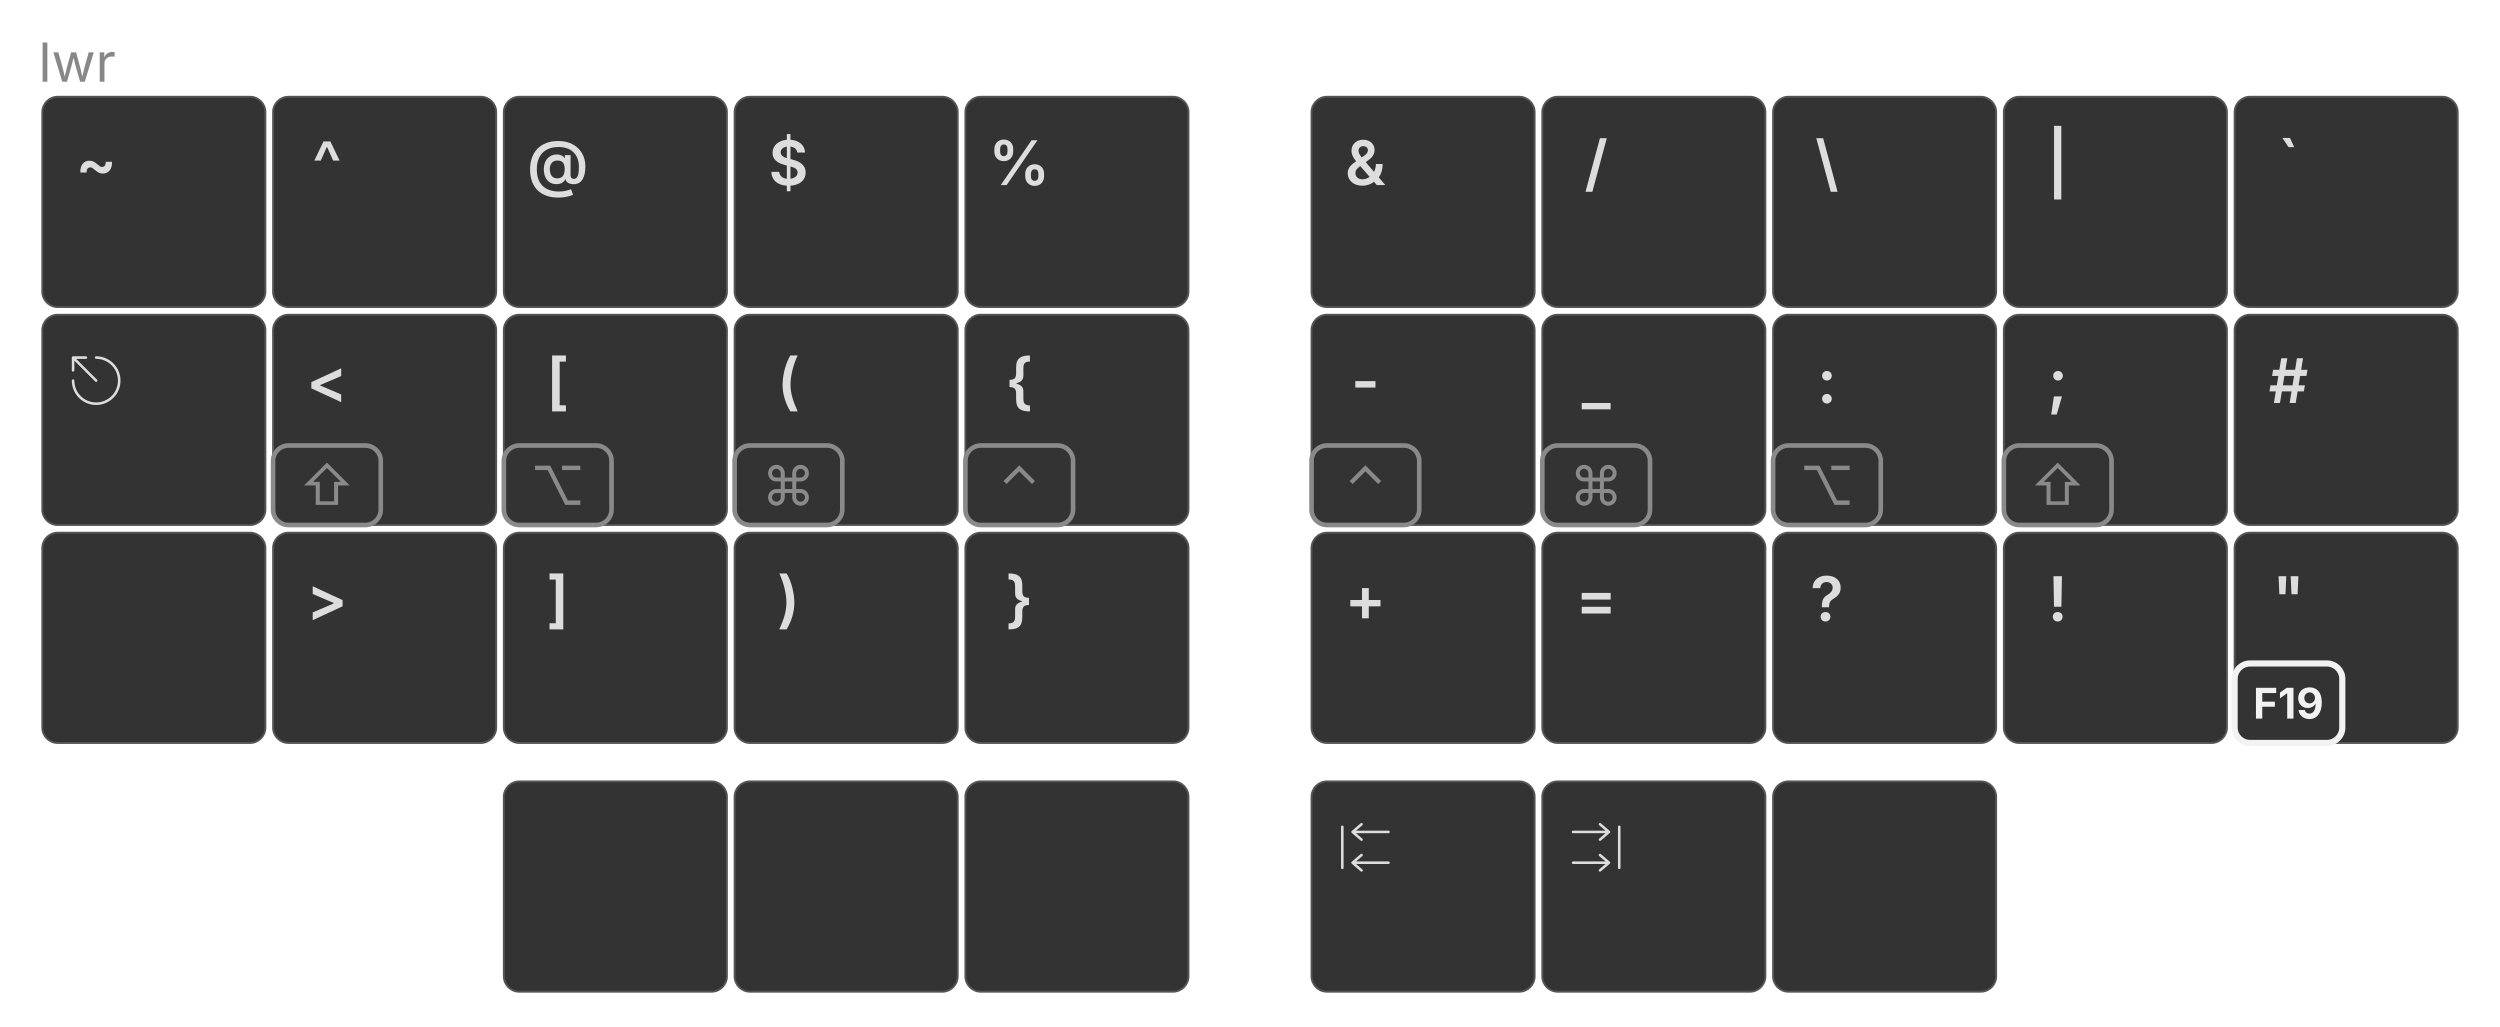
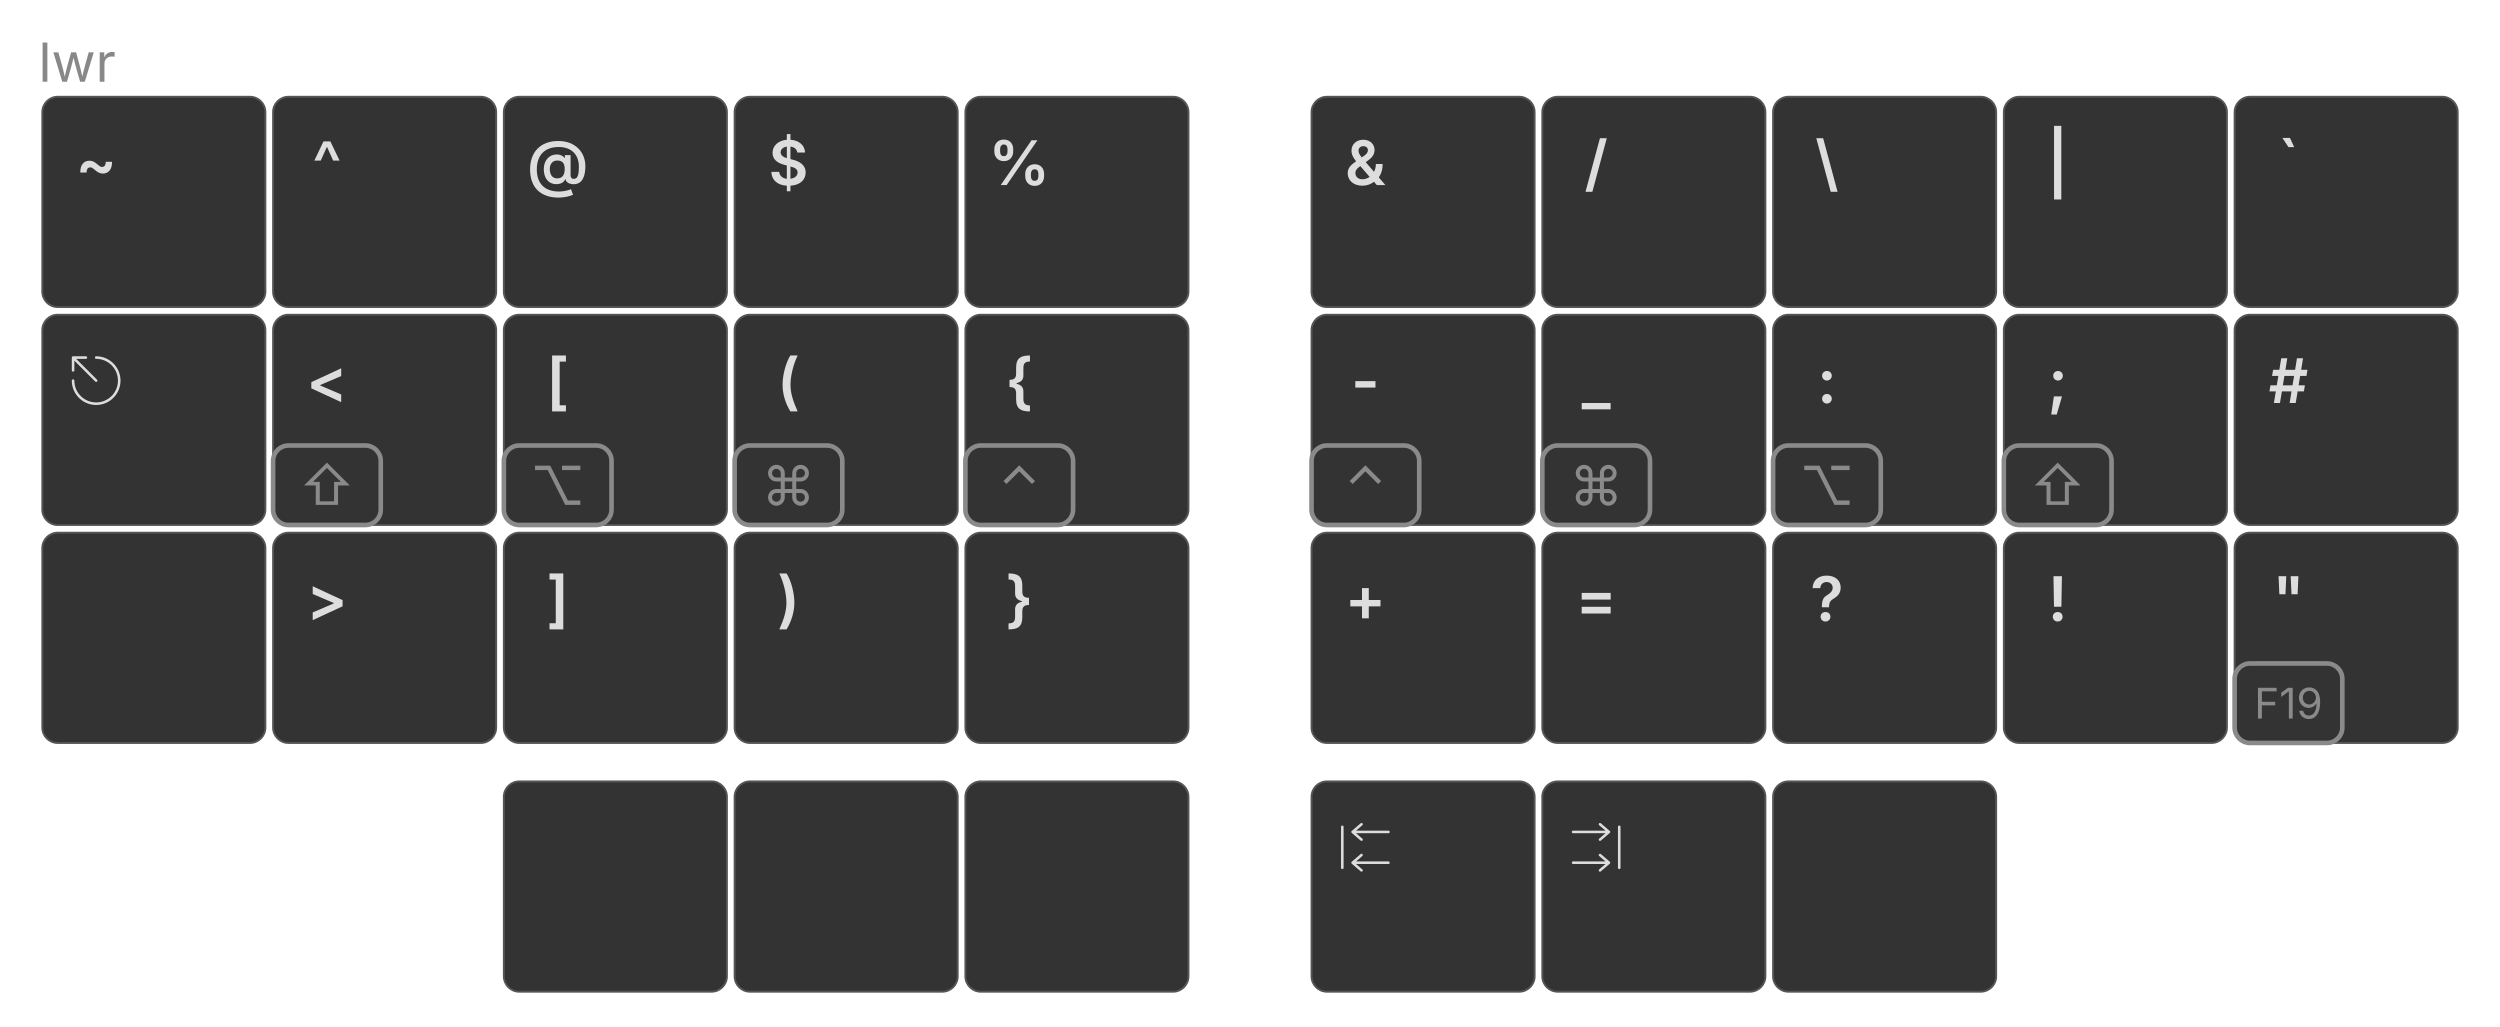
<svg xmlns="http://www.w3.org/2000/svg" class="keymap" width="650" height="267" viewBox="-10 -24 650.0 266.68">
  <style>/* Inter for letters. cairosvg uses only the first family, so marks
       Inter lacks (✦ ⇊ ⇈) set .dejavu; browsers still walk the stack. */
    svg.keymap { background: #1e1e2e;
                 font-family: Inter, "DejaVu Sans", "Segoe UI Symbol",
                              "Apple Symbols", sans-serif; }
    text.dejavu { font-family: "DejaVu Sans", "Segoe UI Symbol",
                  "Apple Symbols", sans-serif; }
    rect.keycap { fill: #333333; stroke: #555555; stroke-width: 0.5px; }
    text { fill: #c8c8c8; text-anchor: middle; dominant-baseline: central; }
    text.base { font-size: 16px; font-weight: 600; fill: #dddddd; }
    text.hold { font-size: 11px; }
    text.sym { font-size: 13px; fill: #9999ff; }
    text.num { font-size: 13px; fill: #ee9944; }
    text.oneshot { font-size: 12px; font-weight: 600; }
    use.glyph { fill: none; stroke: #c8c8c8; stroke-width: 2px;
                stroke-linecap: round; stroke-linejoin: round; }
    use.glyph.base { stroke: #dddddd; }
    use.glyph.sym { stroke: #9999ff; }
    use.glyph.num { stroke: #ee9944; }
    use.glyph.hold.tap-preferred.mod { stroke: #8a8a8a; }
    use.glyph.hold.hold-preferred.mod, use.glyph.oneshot.mod { stroke: #d0d0d0; }
    use.glyph.hold.hold-preferred.sym, use.glyph.oneshot.sym,
    use.glyph.hold.hold-preferred.nav, use.glyph.oneshot.nav { stroke: #1a1a1a; }
    use.glyph.hold.tap-preferred.sym { stroke: #9999ff; }
    use.glyph.hold.tap-preferred.nav { stroke: #ee9944; }
-     use.glyph.hold.instant.mod { stroke: #f2f2f2; }
-     use.glyph.hold.instant.sym { stroke: #c8c8ff; }
-     use.glyph.hold.instant.nav { stroke: #ffbb77; }
    rect.hold-box { stroke-width: 1.2px; }
    rect.hold-box.tap-preferred.mod { fill: none; stroke: #8a8a8a; }
    rect.hold-box.tap-preferred.sym { fill: none; stroke: #9999ff; }
    rect.hold-box.tap-preferred.nav { fill: none; stroke: #ee9944; }
-     rect.hold-box.instant.mod { fill: none; stroke: #f2f2f2; stroke-width: 1.6px; }
-     rect.hold-box.instant.sym { fill: none; stroke: #c8c8ff; stroke-width: 1.6px; }
-     rect.hold-box.instant.nav { fill: none; stroke: #ffbb77; stroke-width: 1.6px; }
    rect.hold-box.hold-preferred.mod { fill: #4a4a4a; stroke: #4a4a4a; }
    rect.hold-box.hold-preferred.sym { fill: #6666bb; stroke: #6666bb; }
    rect.hold-box.hold-preferred.nav { fill: #aa7755; stroke: #aa7755; }
    rect.hold-box.oneshot.mod { fill: #4a4a4a; stroke: #4a4a4a; }
    rect.hold-box.oneshot.sym { fill: #6666bb; stroke: #6666bb; }
    rect.hold-box.oneshot.nav { fill: #aa7755; stroke: #aa7755; }
    text.hold.hold-preferred.mod, text.oneshot.mod { fill: #d0d0d0; font-weight: 700; }
    text.hold.hold-preferred.sym, text.oneshot.sym,
    text.hold.hold-preferred.nav, text.oneshot.nav { fill: #1a1a1a; font-weight: 700; }
    text.hold.tap-preferred { fill: #8a8a8a; }
-     text.hold.instant { fill: #f2f2f2; font-weight: 700; }
    text.hold.symbol { font-size: 14px; }
    text.oneshot.symbol { font-size: 16px; }
    text.title { font-size: 14px; fill: #888888; text-anchor: start; }</style>
  <defs>
    <path id="glyph_backspace" class="symbol" transform="scale(0.333333) translate(-24,-24)" d="M22,19l10,10 M22,29l10-10 M6,24l10,13h26v-26h-26z" />
    <path id="glyph_delete-word" class="symbol" transform="scale(0.333333) translate(-24,-24)" d="M22,19l10,10 M22,29l10-10 M6,24l10,13h26v-26h-26z M6,17l-6,7,6,7" />
    <path id="glyph_return" class="symbol" transform="scale(0.333333) translate(-24,-24)" d="M42,13V27H6 m8-8l-8,8l8,8" />
    <path id="glyph_space" class="symbol" transform="scale(0.333333) translate(-24,-24)" d="M42,24V32H6V24" />
    <path id="glyph_escape" class="symbol" transform="scale(0.333333) translate(-24,-24)" d="M24,24l-18-18 m0,10v-10h10 M24,6A18,18,0,1,1,6,24" />
    <path id="glyph_up" class="symbol" transform="scale(0.333333) translate(-24,-24)" d="M24,42v-36 m-8,6l8-8l8,8" />
    <path id="glyph_down" class="symbol" transform="scale(0.333333) translate(-24,-24)" d="M24,6v36 m-8,-6l8,8l8-8" />
    <path id="glyph_left" class="symbol" transform="scale(0.333333) translate(-24,-24)" d="M42,24h-36 m6-8l-8,8l8,8" />
    <path id="glyph_right" class="symbol" transform="scale(0.333333) translate(-24,-24)" d="M6,24h36 m-6-8l8,8l-8,8" />
    <path id="glyph_tab" class="symbol" transform="scale(0.333333) translate(-24,-24)" d="M6,12H32m-5-6l7,6l-7,6 M6,36H32m-5-6l7,6l-7,6 M42,8v32" />
    <path id="glyph_btab" class="symbol" transform="scale(0.333333) translate(-24,-24)" d="M42,12H16m5-6l-7,6l7,6 M42,36H16m5-6l-7,6l7,6 M6,8v32" />
    <path id="glyph_home" class="symbol" transform="scale(0.333333) translate(-24,-24)" d="M8,10v28 M8,16h32 M8,32h20" />
    <path id="glyph_end" class="symbol" transform="scale(0.333333) translate(-24,-24)" d="M40,10v28 M8,16h32 M20,32h20" />
    <path id="glyph_word-left" class="symbol" transform="scale(0.333333) translate(-24,-24)" d="M22,24h-16m6-8l-8,8l8,8 M26,17h16v14h-16z" />
    <path id="glyph_word-right" class="symbol" transform="scale(0.333333) translate(-24,-24)" d="M6,17h16v14h-16z M26,24h16m-6-8l8,8l-8,8" />
    <path id="glyph_hist-back" class="symbol" transform="scale(0.333333) translate(-24,-24)" d="M36,32A14,14 0 1 0 24,12m8-8l-8,8l8,8" />
    <path id="glyph_hist-fwd" class="symbol" transform="scale(0.333333) translate(-24,-24)" d="M12,32A14,14 0 1 1 24,12m-8-8l8,8l-8,8" />
    <path id="glyph_app-tab-prev" class="symbol" transform="scale(0.333333) translate(-24,-24)" d="M6,10h18v10h18v20H6z" />
    <path id="glyph_app-tab-next" class="symbol" transform="scale(0.333333) translate(-24,-24)" d="M6,20h18v-10h18v30H6z" />
    <path id="glyph_bluetooth" class="symbol" transform="scale(0.333333) translate(-24,-24)" d="M12,16 L36,32 L24,40 L24,8 L36,16 L12,32" />
  </defs>
  <text class="title" x="0" y="-8">lwr</text>
  <g transform="translate(0.00,0.00)">
    <rect class="keycap" x="1.0" y="1.0" width="58.0" height="54.67" rx="4.0" ry="4.0" />
    <text class="base" x="15.0" y="18.134">~</text>
  </g>
  <g transform="translate(60.00,0.00)">
    <rect class="keycap" x="1.0" y="1.0" width="58.0" height="54.67" rx="4.0" ry="4.0" />
    <text class="base" x="15.0" y="18.134">^</text>
  </g>
  <g transform="translate(120.00,0.00)">
    <rect class="keycap" x="1.0" y="1.0" width="58.0" height="54.67" rx="4.0" ry="4.0" />
    <text class="base" x="15.0" y="18.134">@</text>
  </g>
  <g transform="translate(180.00,0.00)">
    <rect class="keycap" x="1.0" y="1.0" width="58.0" height="54.67" rx="4.0" ry="4.0" />
    <text class="base" x="15.0" y="18.134">$</text>
  </g>
  <g transform="translate(240.00,0.00)">
    <rect class="keycap" x="1.0" y="1.0" width="58.0" height="54.67" rx="4.0" ry="4.0" />
    <text class="base" x="15.0" y="18.134">%</text>
  </g>
  <g transform="translate(330.00,0.00)">
    <rect class="keycap" x="1.0" y="1.0" width="58.0" height="54.67" rx="4.0" ry="4.0" />
    <text class="base" x="15.0" y="18.134">&amp;</text>
  </g>
  <g transform="translate(390.00,0.00)">
    <rect class="keycap" x="1.0" y="1.0" width="58.0" height="54.67" rx="4.0" ry="4.0" />
    <text class="base" x="15.0" y="18.134">/</text>
  </g>
  <g transform="translate(450.00,0.00)">
    <rect class="keycap" x="1.0" y="1.0" width="58.0" height="54.67" rx="4.0" ry="4.0" />
    <text class="base" x="15.0" y="18.134">\</text>
  </g>
  <g transform="translate(510.00,0.00)">
    <rect class="keycap" x="1.0" y="1.0" width="58.0" height="54.67" rx="4.0" ry="4.0" />
    <text class="base" x="15.0" y="18.134">|</text>
  </g>
  <g transform="translate(570.00,0.00)">
    <rect class="keycap" x="1.0" y="1.0" width="58.0" height="54.67" rx="4.0" ry="4.0" />
    <text class="base" x="15.0" y="18.134">`</text>
  </g>
  <g transform="translate(0.00,56.67)">
    <rect class="keycap" x="1.0" y="1.0" width="58.0" height="54.67" rx="4.0" ry="4.0" />
    <use class="glyph base" href="#glyph_escape" x="15.0" y="18.134" />
  </g>
  <g transform="translate(60.00,56.67)">
    <rect class="keycap" x="1.0" y="1.0" width="58.0" height="54.67" rx="4.0" ry="4.0" />
    <rect class="hold-box tap-preferred mod" x="1.0" y="35.002" width="28.0" height="20.668" rx="4.0" ry="4.0" />
    <text class="base" x="15.0" y="18.134">&lt;</text>
    <text class="hold tap-preferred mod symbol" x="15.0" y="45.336">⇧</text>
  </g>
  <g transform="translate(120.00,56.67)">
    <rect class="keycap" x="1.0" y="1.0" width="58.0" height="54.67" rx="4.0" ry="4.0" />
    <rect class="hold-box tap-preferred mod" x="1.0" y="35.002" width="28.0" height="20.668" rx="4.0" ry="4.0" />
    <text class="base" x="15.0" y="18.134">[</text>
    <text class="hold tap-preferred mod symbol" x="15.0" y="45.336">⌥</text>
  </g>
  <g transform="translate(180.00,56.67)">
    <rect class="keycap" x="1.0" y="1.0" width="58.0" height="54.67" rx="4.0" ry="4.0" />
    <rect class="hold-box tap-preferred mod" x="1.0" y="35.002" width="28.0" height="20.668" rx="4.0" ry="4.0" />
    <text class="base" x="15.0" y="18.134">(</text>
    <text class="hold tap-preferred mod symbol" x="15.0" y="45.336">⌘</text>
  </g>
  <g transform="translate(240.00,56.67)">
    <rect class="keycap" x="1.0" y="1.0" width="58.0" height="54.67" rx="4.0" ry="4.0" />
    <rect class="hold-box tap-preferred mod" x="1.0" y="35.002" width="28.0" height="20.668" rx="4.0" ry="4.0" />
    <text class="base" x="15.0" y="18.134">{</text>
    <text class="hold tap-preferred mod symbol" x="15.0" y="45.336">⌃</text>
  </g>
  <g transform="translate(330.00,56.67)">
    <rect class="keycap" x="1.0" y="1.0" width="58.0" height="54.67" rx="4.0" ry="4.0" />
    <rect class="hold-box tap-preferred mod" x="1.0" y="35.002" width="28.0" height="20.668" rx="4.0" ry="4.0" />
    <text class="base" x="15.0" y="18.134">-</text>
    <text class="hold tap-preferred mod symbol" x="15.0" y="45.336">⌃</text>
  </g>
  <g transform="translate(390.00,56.67)">
    <rect class="keycap" x="1.0" y="1.0" width="58.0" height="54.67" rx="4.0" ry="4.0" />
    <rect class="hold-box tap-preferred mod" x="1.0" y="35.002" width="28.0" height="20.668" rx="4.0" ry="4.0" />
    <text class="base" x="15.0" y="18.134">_</text>
    <text class="hold tap-preferred mod symbol" x="15.0" y="45.336">⌘</text>
  </g>
  <g transform="translate(450.00,56.67)">
    <rect class="keycap" x="1.0" y="1.0" width="58.0" height="54.67" rx="4.0" ry="4.0" />
    <rect class="hold-box tap-preferred mod" x="1.0" y="35.002" width="28.0" height="20.668" rx="4.0" ry="4.0" />
    <text class="base" x="15.0" y="18.134">:</text>
    <text class="hold tap-preferred mod symbol" x="15.0" y="45.336">⌥</text>
  </g>
  <g transform="translate(510.00,56.67)">
    <rect class="keycap" x="1.0" y="1.0" width="58.0" height="54.67" rx="4.0" ry="4.0" />
    <rect class="hold-box tap-preferred mod" x="1.0" y="35.002" width="28.0" height="20.668" rx="4.0" ry="4.0" />
    <text class="base" x="15.0" y="18.134">;</text>
    <text class="hold tap-preferred mod symbol" x="15.0" y="45.336">⇧</text>
  </g>
  <g transform="translate(570.00,56.67)">
    <rect class="keycap" x="1.0" y="1.0" width="58.0" height="54.67" rx="4.0" ry="4.0" />
    <text class="base" x="15.0" y="18.134">#</text>
  </g>
  <g transform="translate(0.00,113.34)">
    <rect class="keycap" x="1.0" y="1.0" width="58.0" height="54.67" rx="4.0" ry="4.0" />
  </g>
  <g transform="translate(60.00,113.34)">
    <rect class="keycap" x="1.0" y="1.0" width="58.0" height="54.67" rx="4.0" ry="4.0" />
    <text class="base" x="15.0" y="18.134">&gt;</text>
  </g>
  <g transform="translate(120.00,113.34)">
    <rect class="keycap" x="1.0" y="1.0" width="58.0" height="54.67" rx="4.0" ry="4.0" />
    <text class="base" x="15.0" y="18.134">]</text>
  </g>
  <g transform="translate(180.00,113.34)">
    <rect class="keycap" x="1.0" y="1.0" width="58.0" height="54.67" rx="4.0" ry="4.0" />
    <text class="base" x="15.0" y="18.134">)</text>
  </g>
  <g transform="translate(240.00,113.34)">
    <rect class="keycap" x="1.0" y="1.0" width="58.0" height="54.67" rx="4.0" ry="4.0" />
    <text class="base" x="15.0" y="18.134">}</text>
  </g>
  <g transform="translate(330.00,113.34)">
    <rect class="keycap" x="1.0" y="1.0" width="58.0" height="54.67" rx="4.0" ry="4.0" />
    <text class="base" x="15.0" y="18.134">+</text>
  </g>
  <g transform="translate(390.00,113.34)">
    <rect class="keycap" x="1.0" y="1.0" width="58.0" height="54.67" rx="4.0" ry="4.0" />
    <text class="base" x="15.0" y="18.134">=</text>
  </g>
  <g transform="translate(450.00,113.34)">
    <rect class="keycap" x="1.0" y="1.0" width="58.0" height="54.67" rx="4.0" ry="4.0" />
    <text class="base" x="15.0" y="18.134">?</text>
  </g>
  <g transform="translate(510.00,113.34)">
    <rect class="keycap" x="1.0" y="1.0" width="58.0" height="54.67" rx="4.0" ry="4.0" />
    <text class="base" x="15.0" y="18.134">!</text>
  </g>
  <g transform="translate(570.00,113.34)">
    <rect class="keycap" x="1.0" y="1.0" width="58.0" height="54.67" rx="4.0" ry="4.0" />
-     <rect class="hold-box instant mod" x="1.0" y="35.002" width="28.0" height="20.668" rx="4.0" ry="4.0" />
+     <rect class="hold-box tap-preferred mod" x="1.0" y="35.002" width="28.0" height="20.668" rx="4.0" ry="4.0" />
    <text class="base" x="15.0" y="18.134">"</text>
-     <text class="hold instant mod" x="15.0" y="45.336">F19</text>
+     <text class="hold tap-preferred mod" x="15.0" y="45.336">F19</text>
  </g>
  <g transform="translate(120.00,178.01)">
    <rect class="keycap" x="1.0" y="1.0" width="58.0" height="54.67" rx="4.0" ry="4.0" />
  </g>
  <g transform="translate(180.00,178.01)">
    <rect class="keycap" x="1.0" y="1.0" width="58.0" height="54.67" rx="4.0" ry="4.0" />
  </g>
  <g transform="translate(240.00,178.01)">
    <rect class="keycap" x="1.0" y="1.0" width="58.0" height="54.67" rx="4.0" ry="4.0" />
  </g>
  <g transform="translate(330.00,178.01)">
    <rect class="keycap" x="1.0" y="1.0" width="58.0" height="54.67" rx="4.0" ry="4.0" />
    <use class="glyph base" href="#glyph_btab" x="15.0" y="18.134" />
  </g>
  <g transform="translate(390.00,178.01)">
    <rect class="keycap" x="1.0" y="1.0" width="58.0" height="54.67" rx="4.0" ry="4.0" />
    <use class="glyph base" href="#glyph_tab" x="15.0" y="18.134" />
  </g>
  <g transform="translate(450.00,178.01)">
    <rect class="keycap" x="1.0" y="1.0" width="58.0" height="54.67" rx="4.0" ry="4.0" />
  </g>
</svg>
